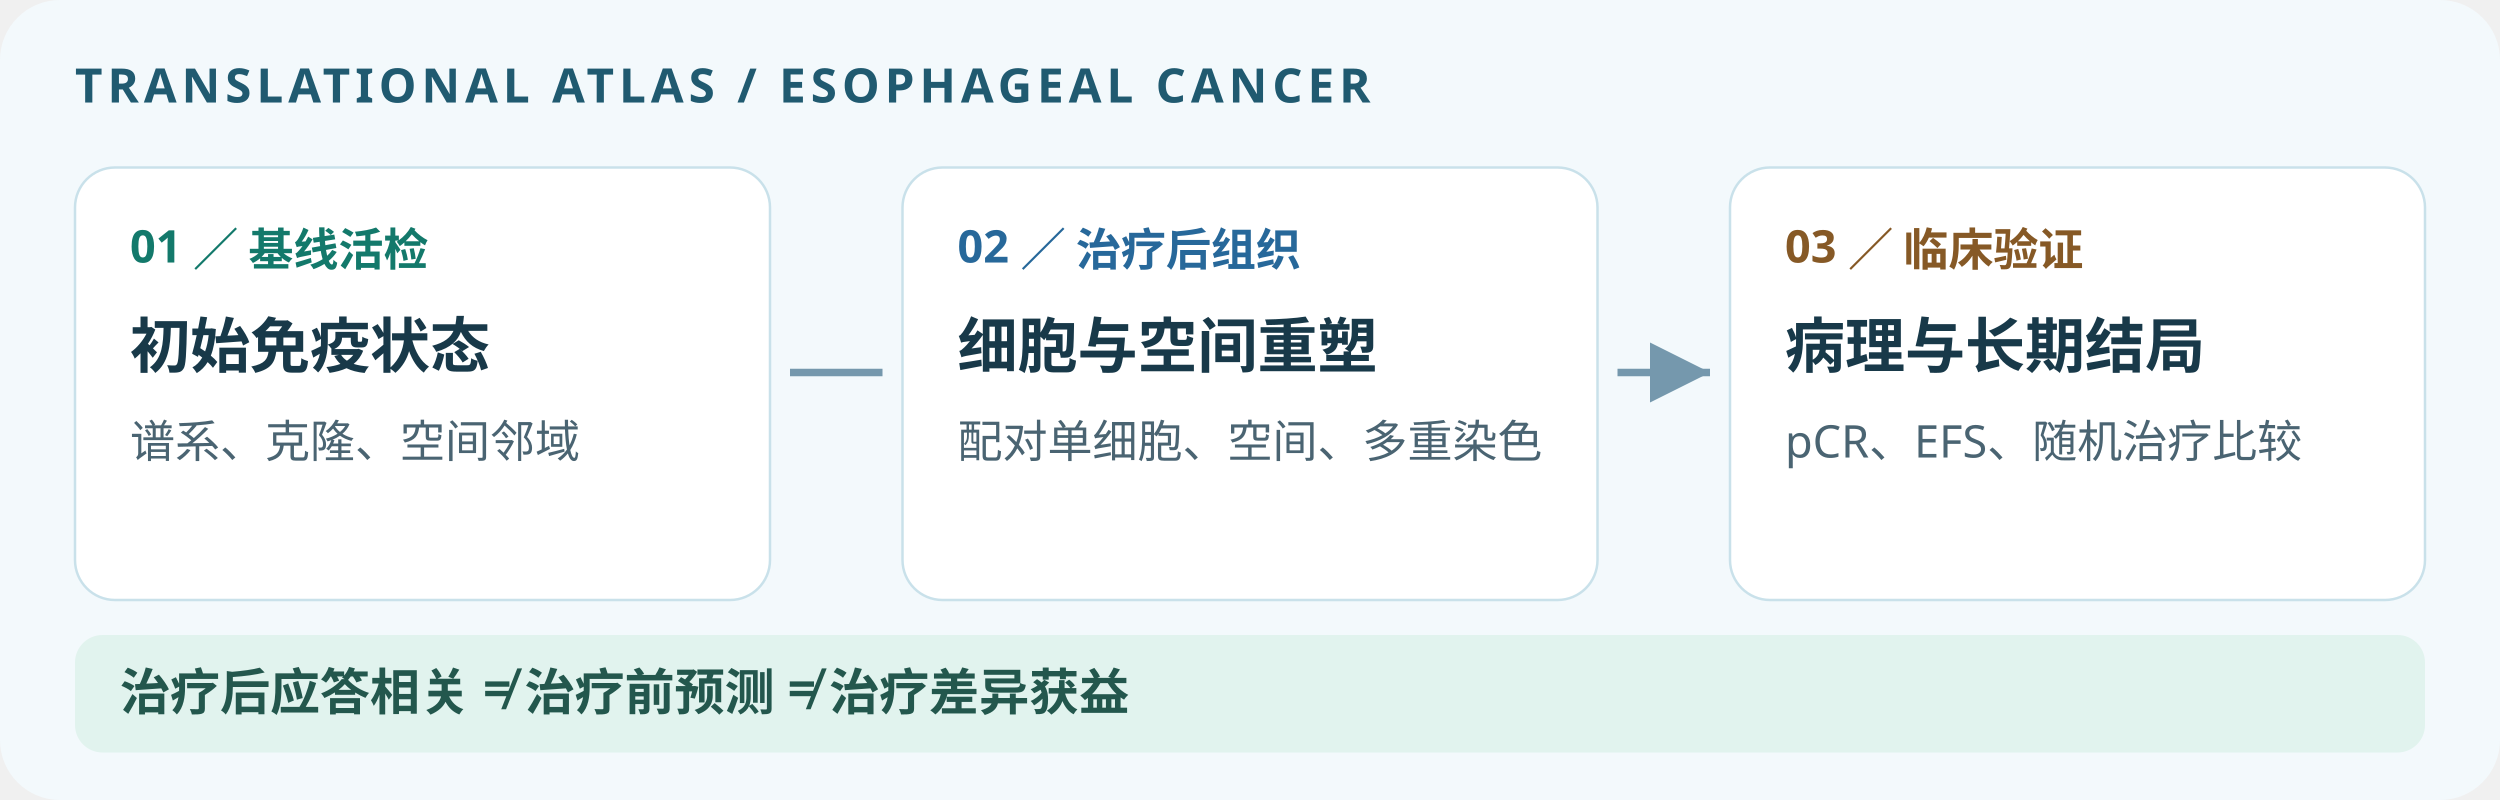
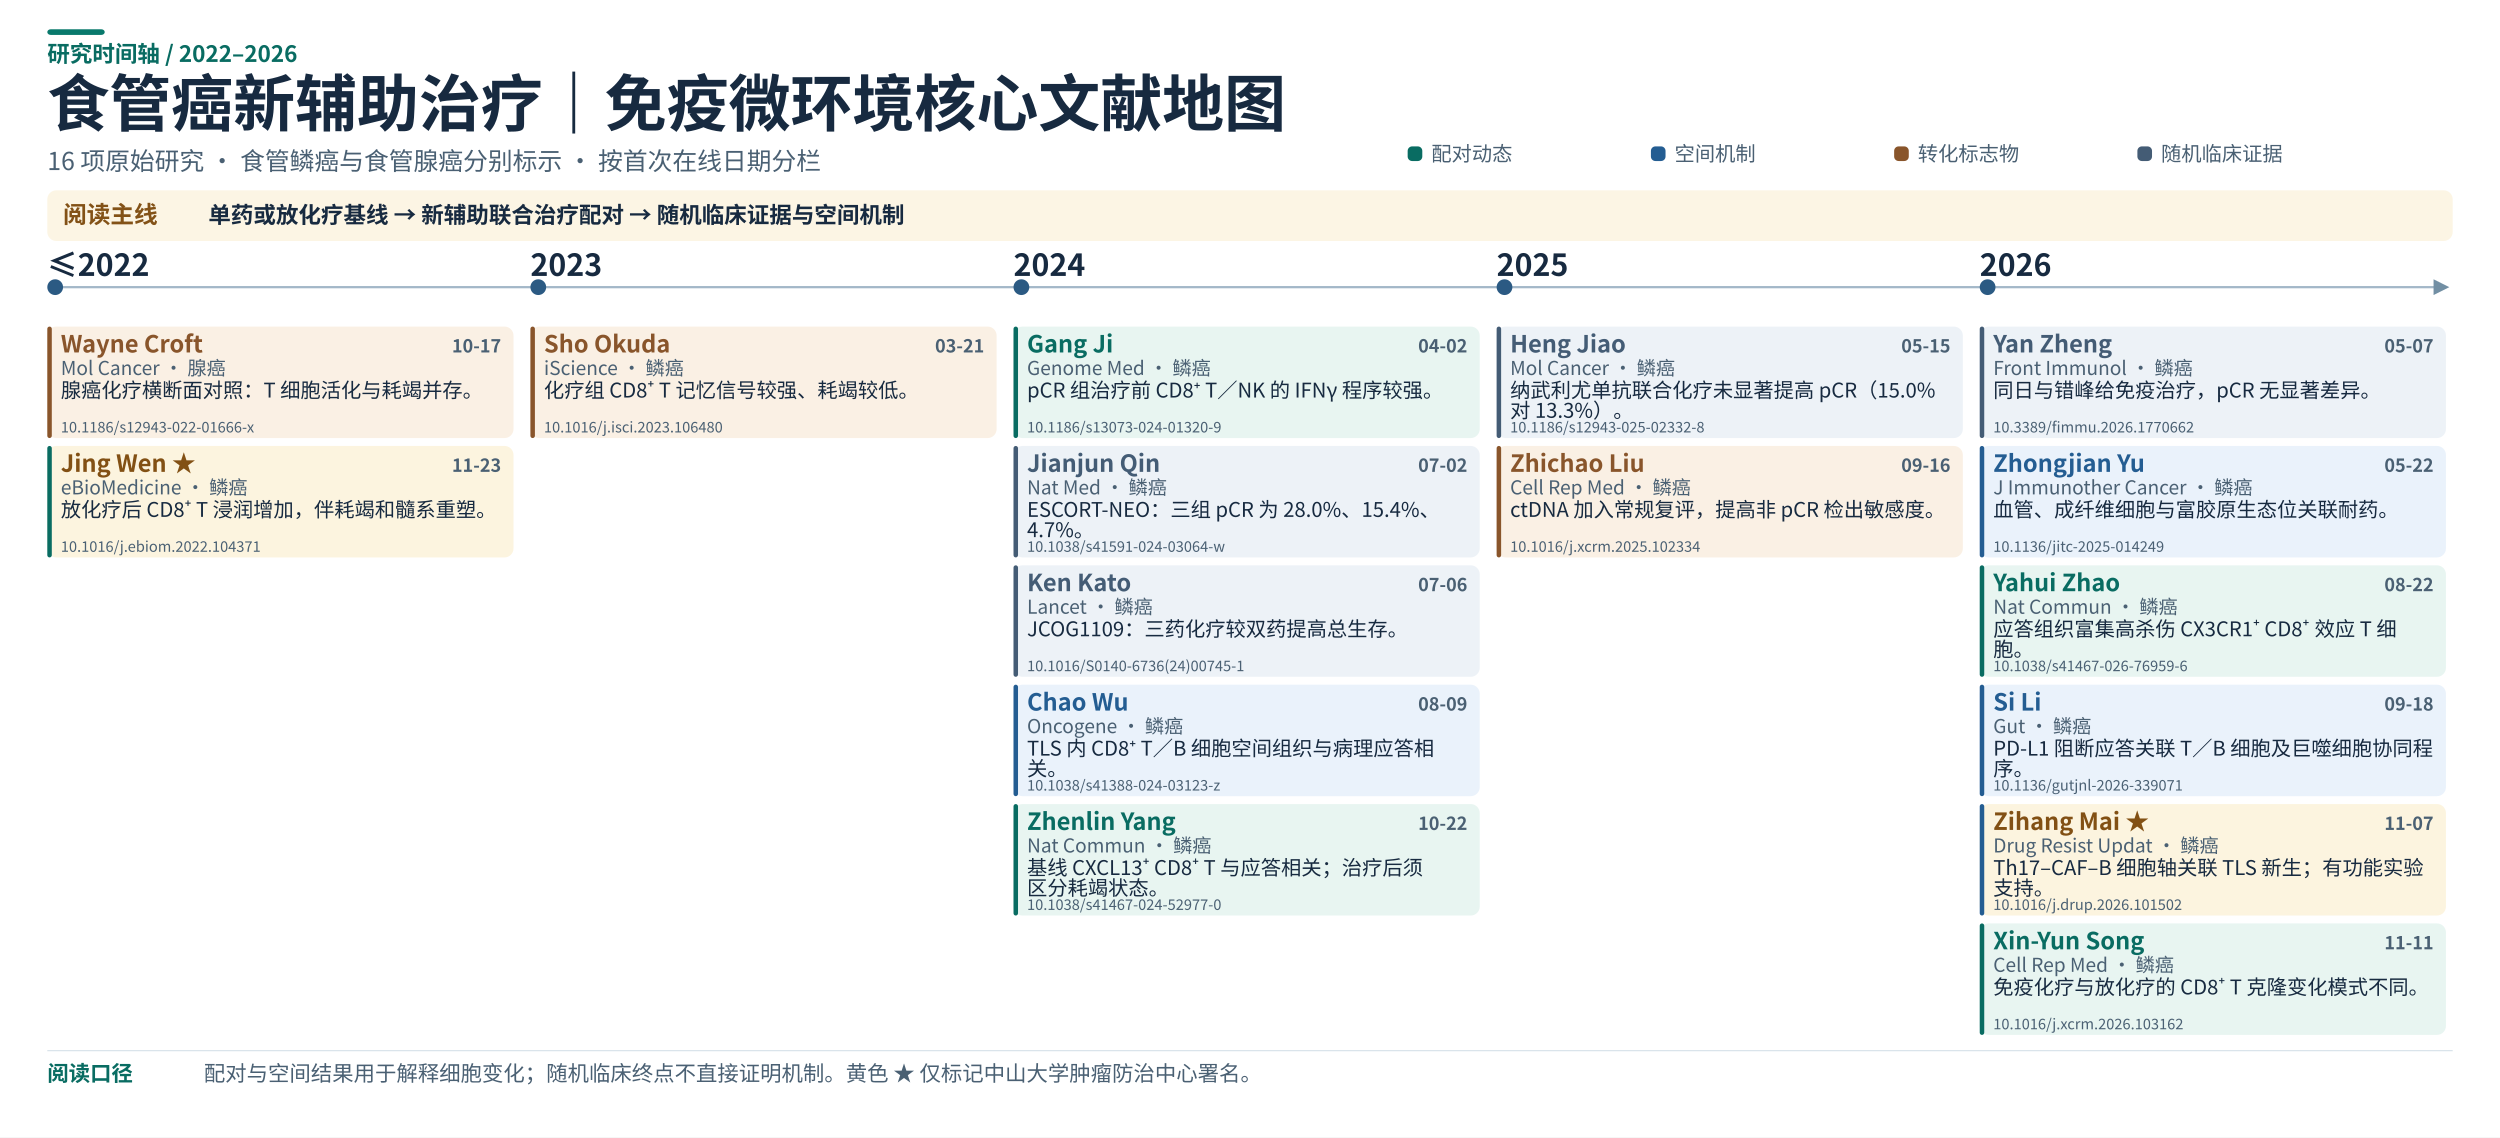
- <svg xmlns="http://www.w3.org/2000/svg" width="1000" height="320" viewBox="0 0 1000 320" role="img" aria-labelledby="title desc">
-   <defs>
-     <marker id="arr" markerWidth="10" markerHeight="10" refX="8" refY="4" orient="auto">
-       <path d="M0 0L8 4L0 8Z" fill="#7598ad" />
-     </marker>
-   </defs>
-   <rect width="1000" height="320" rx="24" fill="#f3f9fc" />
-   <g font-family="system-ui, Microsoft YaHei, sans-serif">
-     <text x="30" y="41" fill="#205a70" font-size="19" font-weight="700" letter-spacing="2">TRANSLATIONAL ATLAS / ESOPHAGEAL CANCER</text>
-     <g fill="white" stroke="#c9e1ea">
-       <rect x="30" y="67" width="278" height="173" rx="16" />
-       <rect x="361" y="67" width="278" height="173" rx="16" />
-       <rect x="692" y="67" width="278" height="173" rx="16" />
-     </g>
-     <path d="M316 149h37m294 0h37" stroke="#7598ad" stroke-width="3" marker-end="url(#arr)" />
-     <g font-size="18" font-weight="700">
-       <text x="52" y="105" fill="#13796b">01 ／ 基线活检</text>
-       <text x="383" y="105" fill="#27689a">02 ／ 治疗后组织</text>
-       <text x="714" y="105" fill="#865926">03 ／ 临床验证</text>
-     </g>
-     <g fill="#183949" font-size="24" font-weight="700">
-       <text x="52" y="147">初始免疫状态</text>
-       <text x="383" y="147">细胞与空间重塑</text>
-       <text x="714" y="147">病理与长期结局</text>
-     </g>
-     <g fill="#4a6472" font-size="18">
-       <text x="52" y="183">谱系、克隆、空间邻域</text>
-       <text x="383" y="183">配对单细胞、空间、多重染色</text>
-       <text x="714" y="183">pCR、EFS、随机治疗比较</text>
-     </g>
-     <rect x="30" y="254" width="940" height="47" rx="11" fill="#e1f3ee" />
-     <text x="48" y="284" fill="#23574d" font-size="20" font-weight="650">治疗后应答相关 ≠ 治疗前预测 ≠ 治疗差异获益</text>
+ <svg xmlns="http://www.w3.org/2000/svg" width="2220" height="1010" viewBox="0 0 2220 1010" role="img" aria-labelledby="overview-title overview-desc">
+   <style>text{font-family:"Noto Sans CJK SC","Microsoft YaHei","PingFang SC",sans-serif} .strong{font-weight:700}</style>
+   <rect x="0" y="0" width="2220" height="1010" rx="0" fill="#ffffff" />
+   <rect x="42" y="26" width="51" height="5" rx="3" fill="#09796c" />
+   <text x="42" y="55" font-size="20" fill="#096c62" class="strong" text-anchor="start">研究时间轴 / 2022–2026</text>
+   <text x="42" y="112" font-size="55" fill="#172a40" class="strong" text-anchor="start">食管癌新辅助治疗｜免疫微环境核心文献地图</text>
+   <text x="42" y="151" font-size="22" fill="#4a6073" class="" text-anchor="start">16 项原始研究 · 食管鳞癌与食管腺癌分别标示 · 按首次在线日期分栏</text>
+   <rect x="1250" y="130" width="13" height="13" rx="4" fill="#096c62" />
+   <text x="1271" y="143" font-size="18" fill="#4a6073" class="" text-anchor="start">配对动态</text>
+   <rect x="1466" y="130" width="13" height="13" rx="4" fill="#245d92" />
+   <text x="1487" y="143" font-size="18" fill="#4a6073" class="" text-anchor="start">空间机制</text>
+   <rect x="1682" y="130" width="13" height="13" rx="4" fill="#89552b" />
+   <text x="1703" y="143" font-size="18" fill="#4a6073" class="" text-anchor="start">转化标志物</text>
+   <rect x="1898" y="130" width="13" height="13" rx="4" fill="#445c75" />
+   <text x="1919" y="143" font-size="18" fill="#4a6073" class="" text-anchor="start">随机临床证据</text>
+   <rect x="42" y="169" width="2136" height="45" rx="8" fill="#fcf5e4" />
+   <text x="56" y="198" font-size="21" fill="#835217" class="strong" text-anchor="start">阅读主线</text>
+   <text x="185" y="198" font-size="20" fill="#172a40" class="strong" text-anchor="start">单药或放化疗基线  →  新辅助联合治疗配对  →  随机临床证据与空间机制</text>
+   <path d="M49,255 L2166,255" fill="none" stroke="#a3b7c8" stroke-width="2" />
+   <path fill="#728fa4" d="M2161,248 L2175,255 L2161,262 Z" />
+   <text x="42" y="245" font-size="27" fill="#172a40" class="strong" text-anchor="start">≤2022</text>
+   <circle cx="49" cy="255" r="7" fill="#2b5a83" />
+   <g>
+     <rect x="42" y="290" width="414" height="99" rx="8" fill="#faf0e4" />
+     <rect x="42" y="290" width="4" height="99" rx="2" fill="#89552b" />
+     <text x="54" y="313" font-size="21" fill="#89552b" class="strong" text-anchor="start">Wayne Croft</text>
+     <text x="445" y="313" font-size="16" fill="#4a6073" class="strong" text-anchor="end">10-17</text>
+     <text x="54" y="333" font-size="17" fill="#4a6073" class="" text-anchor="start">Mol Cancer · 腺癌</text>
+     <text x="54" y="353" font-size="18" fill="#172a40" class="" text-anchor="start">腺癌化疗横断面对照：T 细胞活化与耗竭并存。</text>
+     <text x="54" y="384" font-size="13" fill="#4a6073" class="" text-anchor="start">10.1186/s12943-022-01666-x</text>
  </g>
+   <g>
+     <rect x="42" y="396" width="414" height="99" rx="8" fill="#fcf4df" />
+     <rect x="42" y="396" width="4" height="99" rx="2" fill="#096c62" />
+     <text x="54" y="419" font-size="21" fill="#825014" class="strong" text-anchor="start">Jing Wen ★</text>
+     <text x="445" y="419" font-size="16" fill="#4a6073" class="strong" text-anchor="end">11-23</text>
+     <text x="54" y="439" font-size="17" fill="#4a6073" class="" text-anchor="start">eBioMedicine · 鳞癌</text>
+     <text x="54" y="459" font-size="18" fill="#172a40" class="" text-anchor="start">放化疗后 CD8⁺ T 浸润增加，伴耗竭和髓系重塑。</text>
+     <text x="54" y="490" font-size="13" fill="#4a6073" class="" text-anchor="start">10.1016/j.ebiom.2022.104371</text>
+   </g>
+   <text x="471" y="245" font-size="27" fill="#172a40" class="strong" text-anchor="start">2023</text>
+   <circle cx="478" cy="255" r="7" fill="#2b5a83" />
+   <g>
+     <rect x="471" y="290" width="414" height="99" rx="8" fill="#faf0e4" />
+     <rect x="471" y="290" width="4" height="99" rx="2" fill="#89552b" />
+     <text x="483" y="313" font-size="21" fill="#89552b" class="strong" text-anchor="start">Sho Okuda</text>
+     <text x="874" y="313" font-size="16" fill="#4a6073" class="strong" text-anchor="end">03-21</text>
+     <text x="483" y="333" font-size="17" fill="#4a6073" class="" text-anchor="start">iScience · 鳞癌</text>
+     <text x="483" y="353" font-size="18" fill="#172a40" class="" text-anchor="start">化疗组 CD8⁺ T 记忆信号较强、耗竭较低。</text>
+     <text x="483" y="384" font-size="13" fill="#4a6073" class="" text-anchor="start">10.1016/j.isci.2023.106480</text>
+   </g>
+   <text x="900" y="245" font-size="27" fill="#172a40" class="strong" text-anchor="start">2024</text>
+   <circle cx="907" cy="255" r="7" fill="#2b5a83" />
+   <g>
+     <rect x="900" y="290" width="414" height="99" rx="8" fill="#e8f5f1" />
+     <rect x="900" y="290" width="4" height="99" rx="2" fill="#096c62" />
+     <text x="912" y="313" font-size="21" fill="#096c62" class="strong" text-anchor="start">Gang Ji</text>
+     <text x="1303" y="313" font-size="16" fill="#4a6073" class="strong" text-anchor="end">04-02</text>
+     <text x="912" y="333" font-size="17" fill="#4a6073" class="" text-anchor="start">Genome Med · 鳞癌</text>
+     <text x="912" y="353" font-size="18" fill="#172a40" class="" text-anchor="start">pCR 组治疗前 CD8⁺ T／NK 的 IFNγ 程序较强。</text>
+     <text x="912" y="384" font-size="13" fill="#4a6073" class="" text-anchor="start">10.1186/s13073-024-01320-9</text>
+   </g>
+   <g>
+     <rect x="900" y="396" width="414" height="99" rx="8" fill="#edf2f7" />
+     <rect x="900" y="396" width="4" height="99" rx="2" fill="#445c75" />
+     <text x="912" y="419" font-size="21" fill="#445c75" class="strong" text-anchor="start">Jianjun Qin</text>
+     <text x="1303" y="419" font-size="16" fill="#4a6073" class="strong" text-anchor="end">07-02</text>
+     <text x="912" y="439" font-size="17" fill="#4a6073" class="" text-anchor="start">Nat Med · 鳞癌</text>
+     <text x="912" y="459" font-size="18" fill="#172a40" class="" text-anchor="start">ESCORT-NEO：三组 pCR 为 28.0%、15.4%、</text>
+     <text x="912" y="477" font-size="18" fill="#172a40" class="" text-anchor="start">4.7%。</text>
+     <text x="912" y="490" font-size="13" fill="#4a6073" class="" text-anchor="start">10.1038/s41591-024-03064-w</text>
+   </g>
+   <g>
+     <rect x="900" y="502" width="414" height="99" rx="8" fill="#edf2f7" />
+     <rect x="900" y="502" width="4" height="99" rx="2" fill="#445c75" />
+     <text x="912" y="525" font-size="21" fill="#445c75" class="strong" text-anchor="start">Ken Kato</text>
+     <text x="1303" y="525" font-size="16" fill="#4a6073" class="strong" text-anchor="end">07-06</text>
+     <text x="912" y="545" font-size="17" fill="#4a6073" class="" text-anchor="start">Lancet · 鳞癌</text>
+     <text x="912" y="565" font-size="18" fill="#172a40" class="" text-anchor="start">JCOG1109：三药化疗较双药提高总生存。</text>
+     <text x="912" y="596" font-size="13" fill="#4a6073" class="" text-anchor="start">10.1016/S0140-6736(24)00745-1</text>
+   </g>
+   <g>
+     <rect x="900" y="608" width="414" height="99" rx="8" fill="#eaf2fb" />
+     <rect x="900" y="608" width="4" height="99" rx="2" fill="#245d92" />
+     <text x="912" y="631" font-size="21" fill="#245d92" class="strong" text-anchor="start">Chao Wu</text>
+     <text x="1303" y="631" font-size="16" fill="#4a6073" class="strong" text-anchor="end">08-09</text>
+     <text x="912" y="651" font-size="17" fill="#4a6073" class="" text-anchor="start">Oncogene · 鳞癌</text>
+     <text x="912" y="671" font-size="18" fill="#172a40" class="" text-anchor="start">TLS 内 CD8⁺ T／B 细胞空间组织与病理应答相</text>
+     <text x="912" y="689" font-size="18" fill="#172a40" class="" text-anchor="start">关。</text>
+     <text x="912" y="702" font-size="13" fill="#4a6073" class="" text-anchor="start">10.1038/s41388-024-03123-z</text>
+   </g>
+   <g>
+     <rect x="900" y="714" width="414" height="99" rx="8" fill="#e8f5f1" />
+     <rect x="900" y="714" width="4" height="99" rx="2" fill="#096c62" />
+     <text x="912" y="737" font-size="21" fill="#096c62" class="strong" text-anchor="start">Zhenlin Yang</text>
+     <text x="1303" y="737" font-size="16" fill="#4a6073" class="strong" text-anchor="end">10-22</text>
+     <text x="912" y="757" font-size="17" fill="#4a6073" class="" text-anchor="start">Nat Commun · 鳞癌</text>
+     <text x="912" y="777" font-size="18" fill="#172a40" class="" text-anchor="start">基线 CXCL13⁺ CD8⁺ T 与应答相关；治疗后须</text>
+     <text x="912" y="795" font-size="18" fill="#172a40" class="" text-anchor="start">区分耗竭状态。</text>
+     <text x="912" y="808" font-size="13" fill="#4a6073" class="" text-anchor="start">10.1038/s41467-024-52977-0</text>
+   </g>
+   <text x="1329" y="245" font-size="27" fill="#172a40" class="strong" text-anchor="start">2025</text>
+   <circle cx="1336" cy="255" r="7" fill="#2b5a83" />
+   <g>
+     <rect x="1329" y="290" width="414" height="99" rx="8" fill="#edf2f7" />
+     <rect x="1329" y="290" width="4" height="99" rx="2" fill="#445c75" />
+     <text x="1341" y="313" font-size="21" fill="#445c75" class="strong" text-anchor="start">Heng Jiao</text>
+     <text x="1732" y="313" font-size="16" fill="#4a6073" class="strong" text-anchor="end">05-15</text>
+     <text x="1341" y="333" font-size="17" fill="#4a6073" class="" text-anchor="start">Mol Cancer · 鳞癌</text>
+     <text x="1341" y="353" font-size="18" fill="#172a40" class="" text-anchor="start">纳武利尤单抗联合化疗未显著提高 pCR（15.0%</text>
+     <text x="1341" y="371" font-size="18" fill="#172a40" class="" text-anchor="start">对 13.3%）。</text>
+     <text x="1341" y="384" font-size="13" fill="#4a6073" class="" text-anchor="start">10.1186/s12943-025-02332-8</text>
+   </g>
+   <g>
+     <rect x="1329" y="396" width="414" height="99" rx="8" fill="#faf0e4" />
+     <rect x="1329" y="396" width="4" height="99" rx="2" fill="#89552b" />
+     <text x="1341" y="419" font-size="21" fill="#89552b" class="strong" text-anchor="start">Zhichao Liu</text>
+     <text x="1732" y="419" font-size="16" fill="#4a6073" class="strong" text-anchor="end">09-16</text>
+     <text x="1341" y="439" font-size="17" fill="#4a6073" class="" text-anchor="start">Cell Rep Med · 鳞癌</text>
+     <text x="1341" y="459" font-size="18" fill="#172a40" class="" text-anchor="start">ctDNA 加入常规复评，提高非 pCR 检出敏感度。</text>
+     <text x="1341" y="490" font-size="13" fill="#4a6073" class="" text-anchor="start">10.1016/j.xcrm.2025.102334</text>
+   </g>
+   <text x="1758" y="245" font-size="27" fill="#172a40" class="strong" text-anchor="start">2026</text>
+   <circle cx="1765" cy="255" r="7" fill="#2b5a83" />
+   <g>
+     <rect x="1758" y="290" width="414" height="99" rx="8" fill="#edf2f7" />
+     <rect x="1758" y="290" width="4" height="99" rx="2" fill="#445c75" />
+     <text x="1770" y="313" font-size="21" fill="#445c75" class="strong" text-anchor="start">Yan Zheng</text>
+     <text x="2161" y="313" font-size="16" fill="#4a6073" class="strong" text-anchor="end">05-07</text>
+     <text x="1770" y="333" font-size="17" fill="#4a6073" class="" text-anchor="start">Front Immunol · 鳞癌</text>
+     <text x="1770" y="353" font-size="18" fill="#172a40" class="" text-anchor="start">同日与错峰给免疫治疗，pCR 无显著差异。</text>
+     <text x="1770" y="384" font-size="13" fill="#4a6073" class="" text-anchor="start">10.3389/fimmu.2026.1770662</text>
+   </g>
+   <g>
+     <rect x="1758" y="396" width="414" height="99" rx="8" fill="#eaf2fb" />
+     <rect x="1758" y="396" width="4" height="99" rx="2" fill="#245d92" />
+     <text x="1770" y="419" font-size="21" fill="#245d92" class="strong" text-anchor="start">Zhongjian Yu</text>
+     <text x="2161" y="419" font-size="16" fill="#4a6073" class="strong" text-anchor="end">05-22</text>
+     <text x="1770" y="439" font-size="17" fill="#4a6073" class="" text-anchor="start">J Immunother Cancer · 鳞癌</text>
+     <text x="1770" y="459" font-size="18" fill="#172a40" class="" text-anchor="start">血管、成纤维细胞与富胶原生态位关联耐药。</text>
+     <text x="1770" y="490" font-size="13" fill="#4a6073" class="" text-anchor="start">10.1136/jitc-2025-014249</text>
+   </g>
+   <g>
+     <rect x="1758" y="502" width="414" height="99" rx="8" fill="#e8f5f1" />
+     <rect x="1758" y="502" width="4" height="99" rx="2" fill="#096c62" />
+     <text x="1770" y="525" font-size="21" fill="#096c62" class="strong" text-anchor="start">Yahui Zhao</text>
+     <text x="2161" y="525" font-size="16" fill="#4a6073" class="strong" text-anchor="end">08-22</text>
+     <text x="1770" y="545" font-size="17" fill="#4a6073" class="" text-anchor="start">Nat Commun · 鳞癌</text>
+     <text x="1770" y="565" font-size="18" fill="#172a40" class="" text-anchor="start">应答组织富集高杀伤 CX3CR1⁺ CD8⁺ 效应 T 细</text>
+     <text x="1770" y="583" font-size="18" fill="#172a40" class="" text-anchor="start">胞。</text>
+     <text x="1770" y="596" font-size="13" fill="#4a6073" class="" text-anchor="start">10.1038/s41467-026-76959-6</text>
+   </g>
+   <g>
+     <rect x="1758" y="608" width="414" height="99" rx="8" fill="#eaf2fb" />
+     <rect x="1758" y="608" width="4" height="99" rx="2" fill="#245d92" />
+     <text x="1770" y="631" font-size="21" fill="#245d92" class="strong" text-anchor="start">Si Li</text>
+     <text x="2161" y="631" font-size="16" fill="#4a6073" class="strong" text-anchor="end">09-18</text>
+     <text x="1770" y="651" font-size="17" fill="#4a6073" class="" text-anchor="start">Gut · 鳞癌</text>
+     <text x="1770" y="671" font-size="18" fill="#172a40" class="" text-anchor="start">PD-L1 阻断应答关联 T／B 细胞及巨噬细胞协同程</text>
+     <text x="1770" y="689" font-size="18" fill="#172a40" class="" text-anchor="start">序。</text>
+     <text x="1770" y="702" font-size="13" fill="#4a6073" class="" text-anchor="start">10.1136/gutjnl-2026-339071</text>
+   </g>
+   <g>
+     <rect x="1758" y="714" width="414" height="99" rx="8" fill="#fcf4df" />
+     <rect x="1758" y="714" width="4" height="99" rx="2" fill="#245d92" />
+     <text x="1770" y="737" font-size="21" fill="#825014" class="strong" text-anchor="start">Zihang Mai ★</text>
+     <text x="2161" y="737" font-size="16" fill="#4a6073" class="strong" text-anchor="end">11-07</text>
+     <text x="1770" y="757" font-size="17" fill="#4a6073" class="" text-anchor="start">Drug Resist Updat · 鳞癌</text>
+     <text x="1770" y="777" font-size="18" fill="#172a40" class="" text-anchor="start">Th17–CAF–B 细胞轴关联 TLS 新生；有功能实验</text>
+     <text x="1770" y="795" font-size="18" fill="#172a40" class="" text-anchor="start">支持。</text>
+     <text x="1770" y="808" font-size="13" fill="#4a6073" class="" text-anchor="start">10.1016/j.drup.2026.101502</text>
+   </g>
+   <g>
+     <rect x="1758" y="820" width="414" height="99" rx="8" fill="#e8f5f1" />
+     <rect x="1758" y="820" width="4" height="99" rx="2" fill="#096c62" />
+     <text x="1770" y="843" font-size="21" fill="#096c62" class="strong" text-anchor="start">Xin-Yun Song</text>
+     <text x="2161" y="843" font-size="16" fill="#4a6073" class="strong" text-anchor="end">11-11</text>
+     <text x="1770" y="863" font-size="17" fill="#4a6073" class="" text-anchor="start">Cell Rep Med · 鳞癌</text>
+     <text x="1770" y="883" font-size="18" fill="#172a40" class="" text-anchor="start">免疫化疗与放化疗的 CD8⁺ T 克隆变化模式不同。</text>
+     <text x="1770" y="914" font-size="13" fill="#4a6073" class="" text-anchor="start">10.1016/j.xcrm.2026.103162</text>
+   </g>
+   <path d="M42,933 L2178,933" fill="none" stroke="#d6e1e9" stroke-width="1" />
+   <text x="42" y="960" font-size="19" fill="#096c62" class="strong" text-anchor="start">阅读口径</text>
+   <text x="181" y="960" font-size="19" fill="#4a6073" class="" text-anchor="start">配对与空间结果用于解释细胞变化；随机临床终点不直接证明机制。黄色 ★ 仅标记中山大学肿瘤防治中心署名。</text>
</svg>
